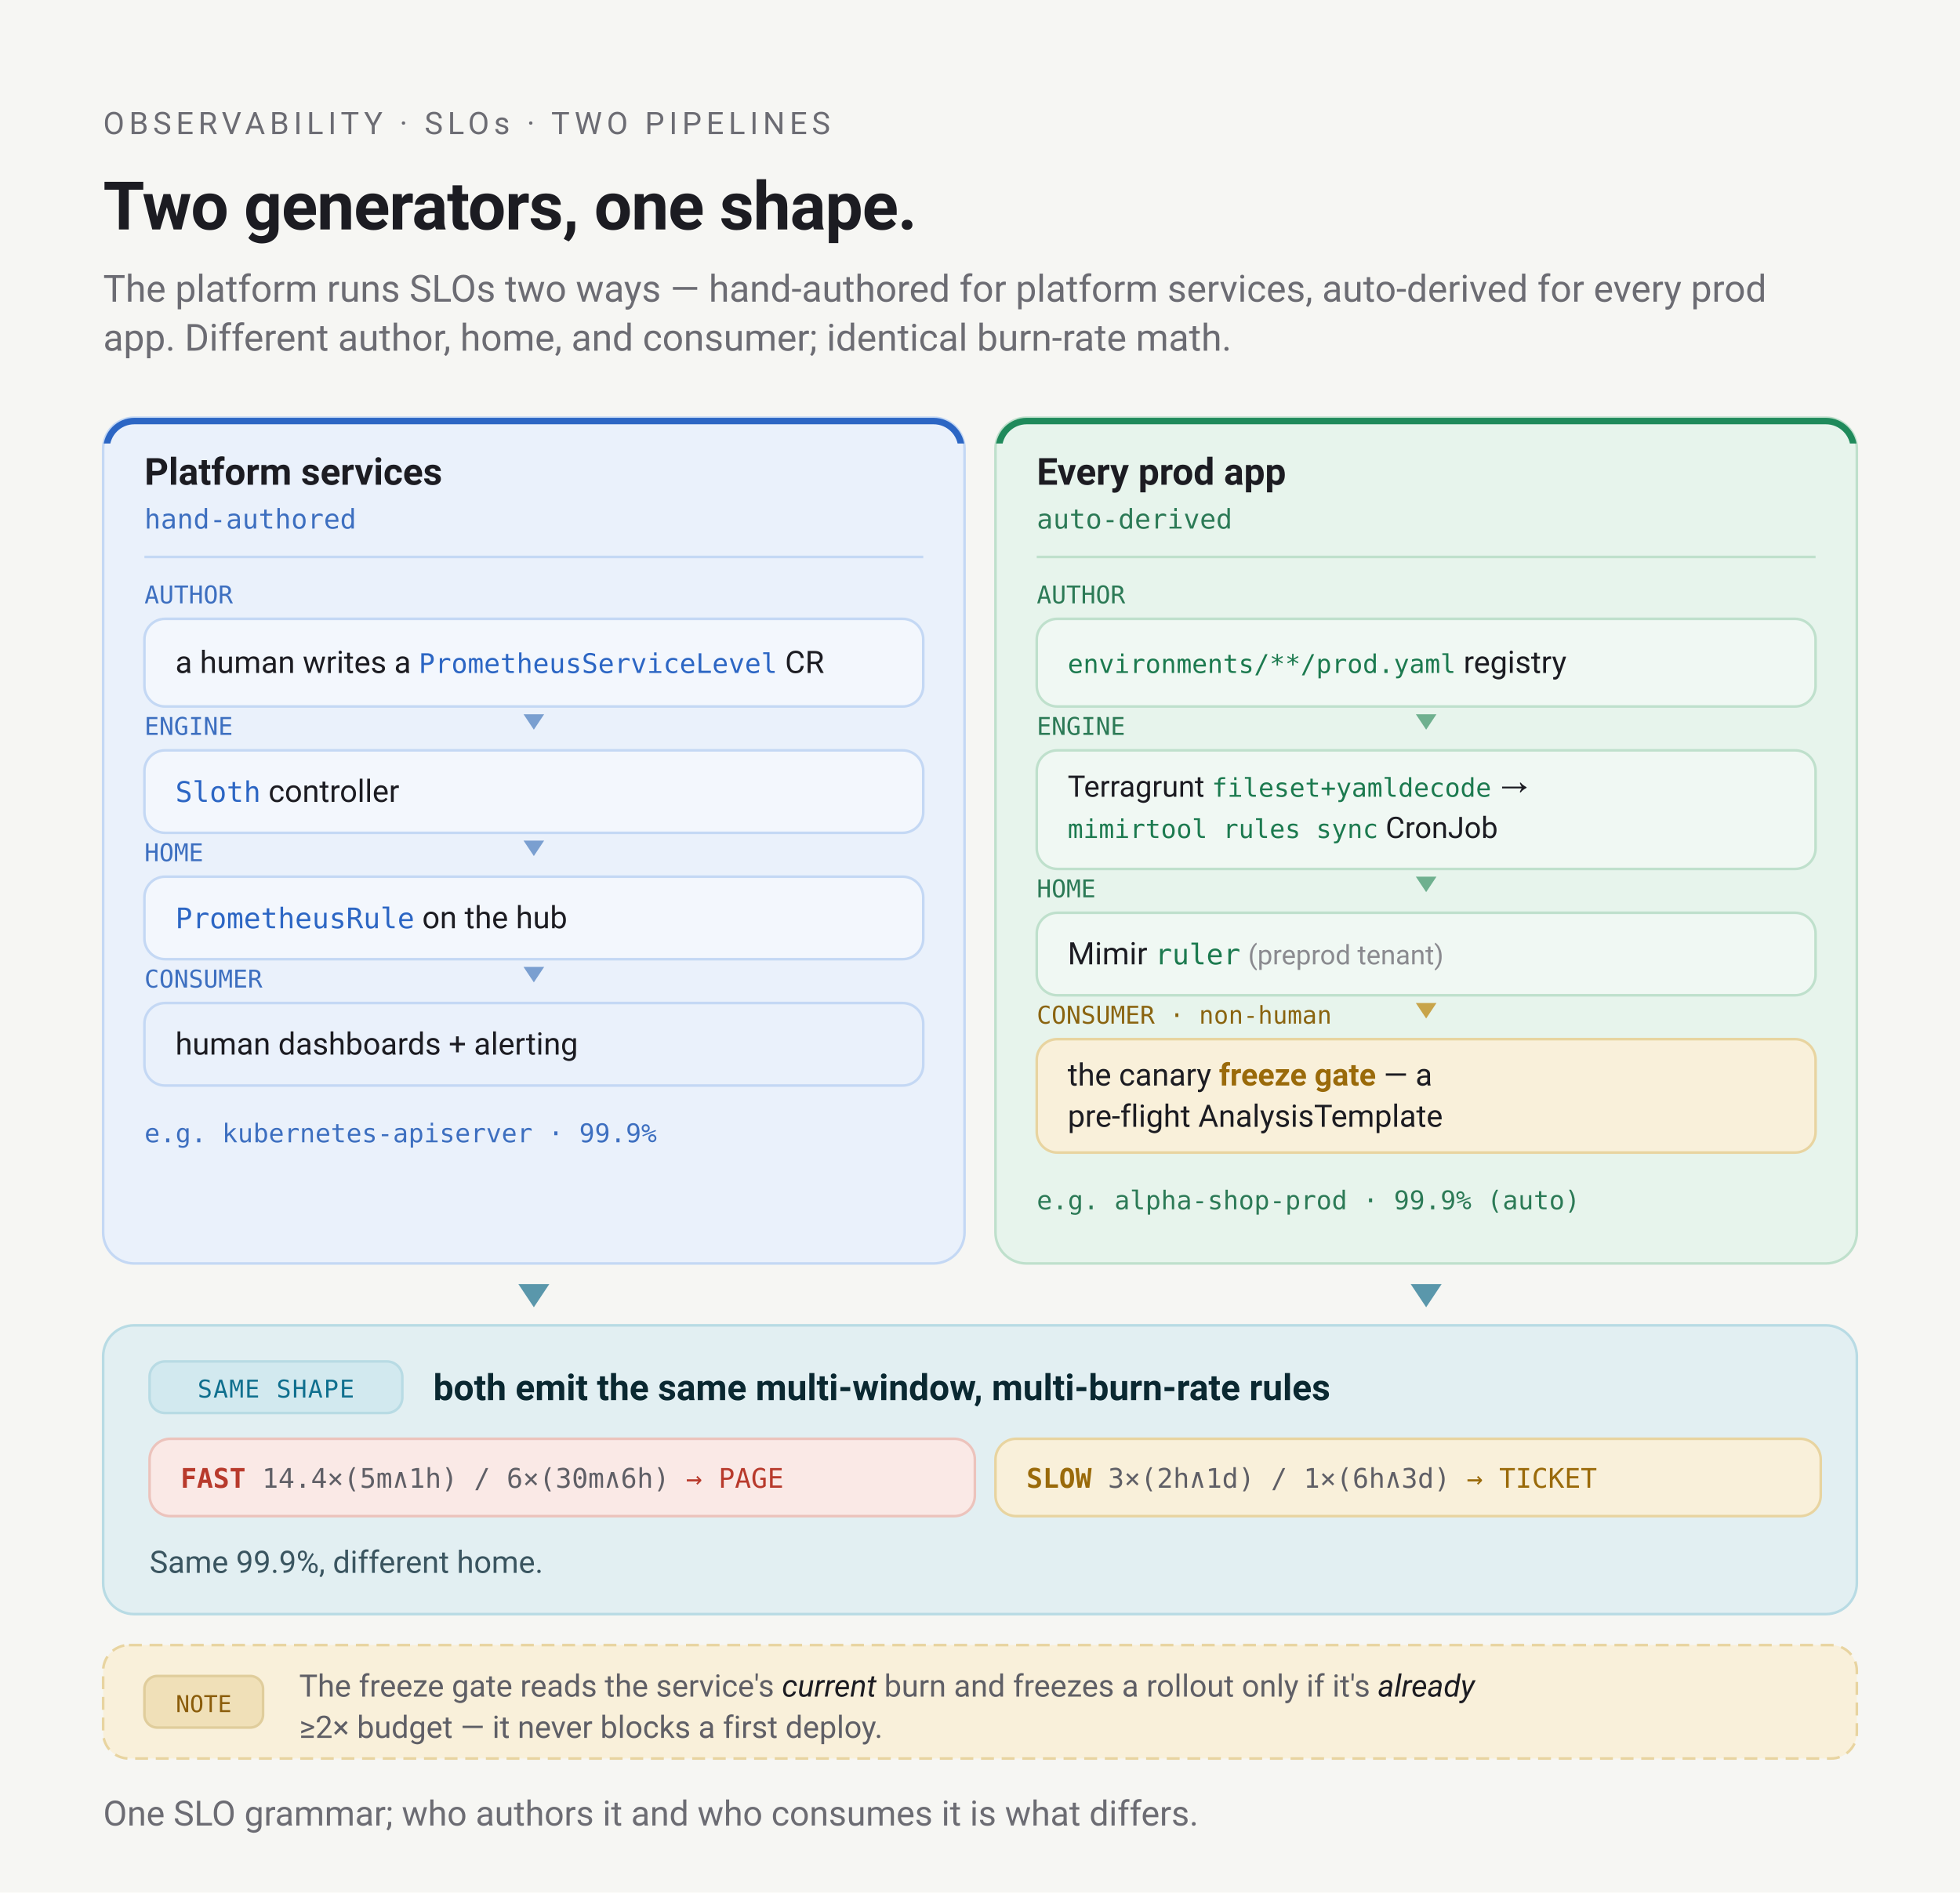
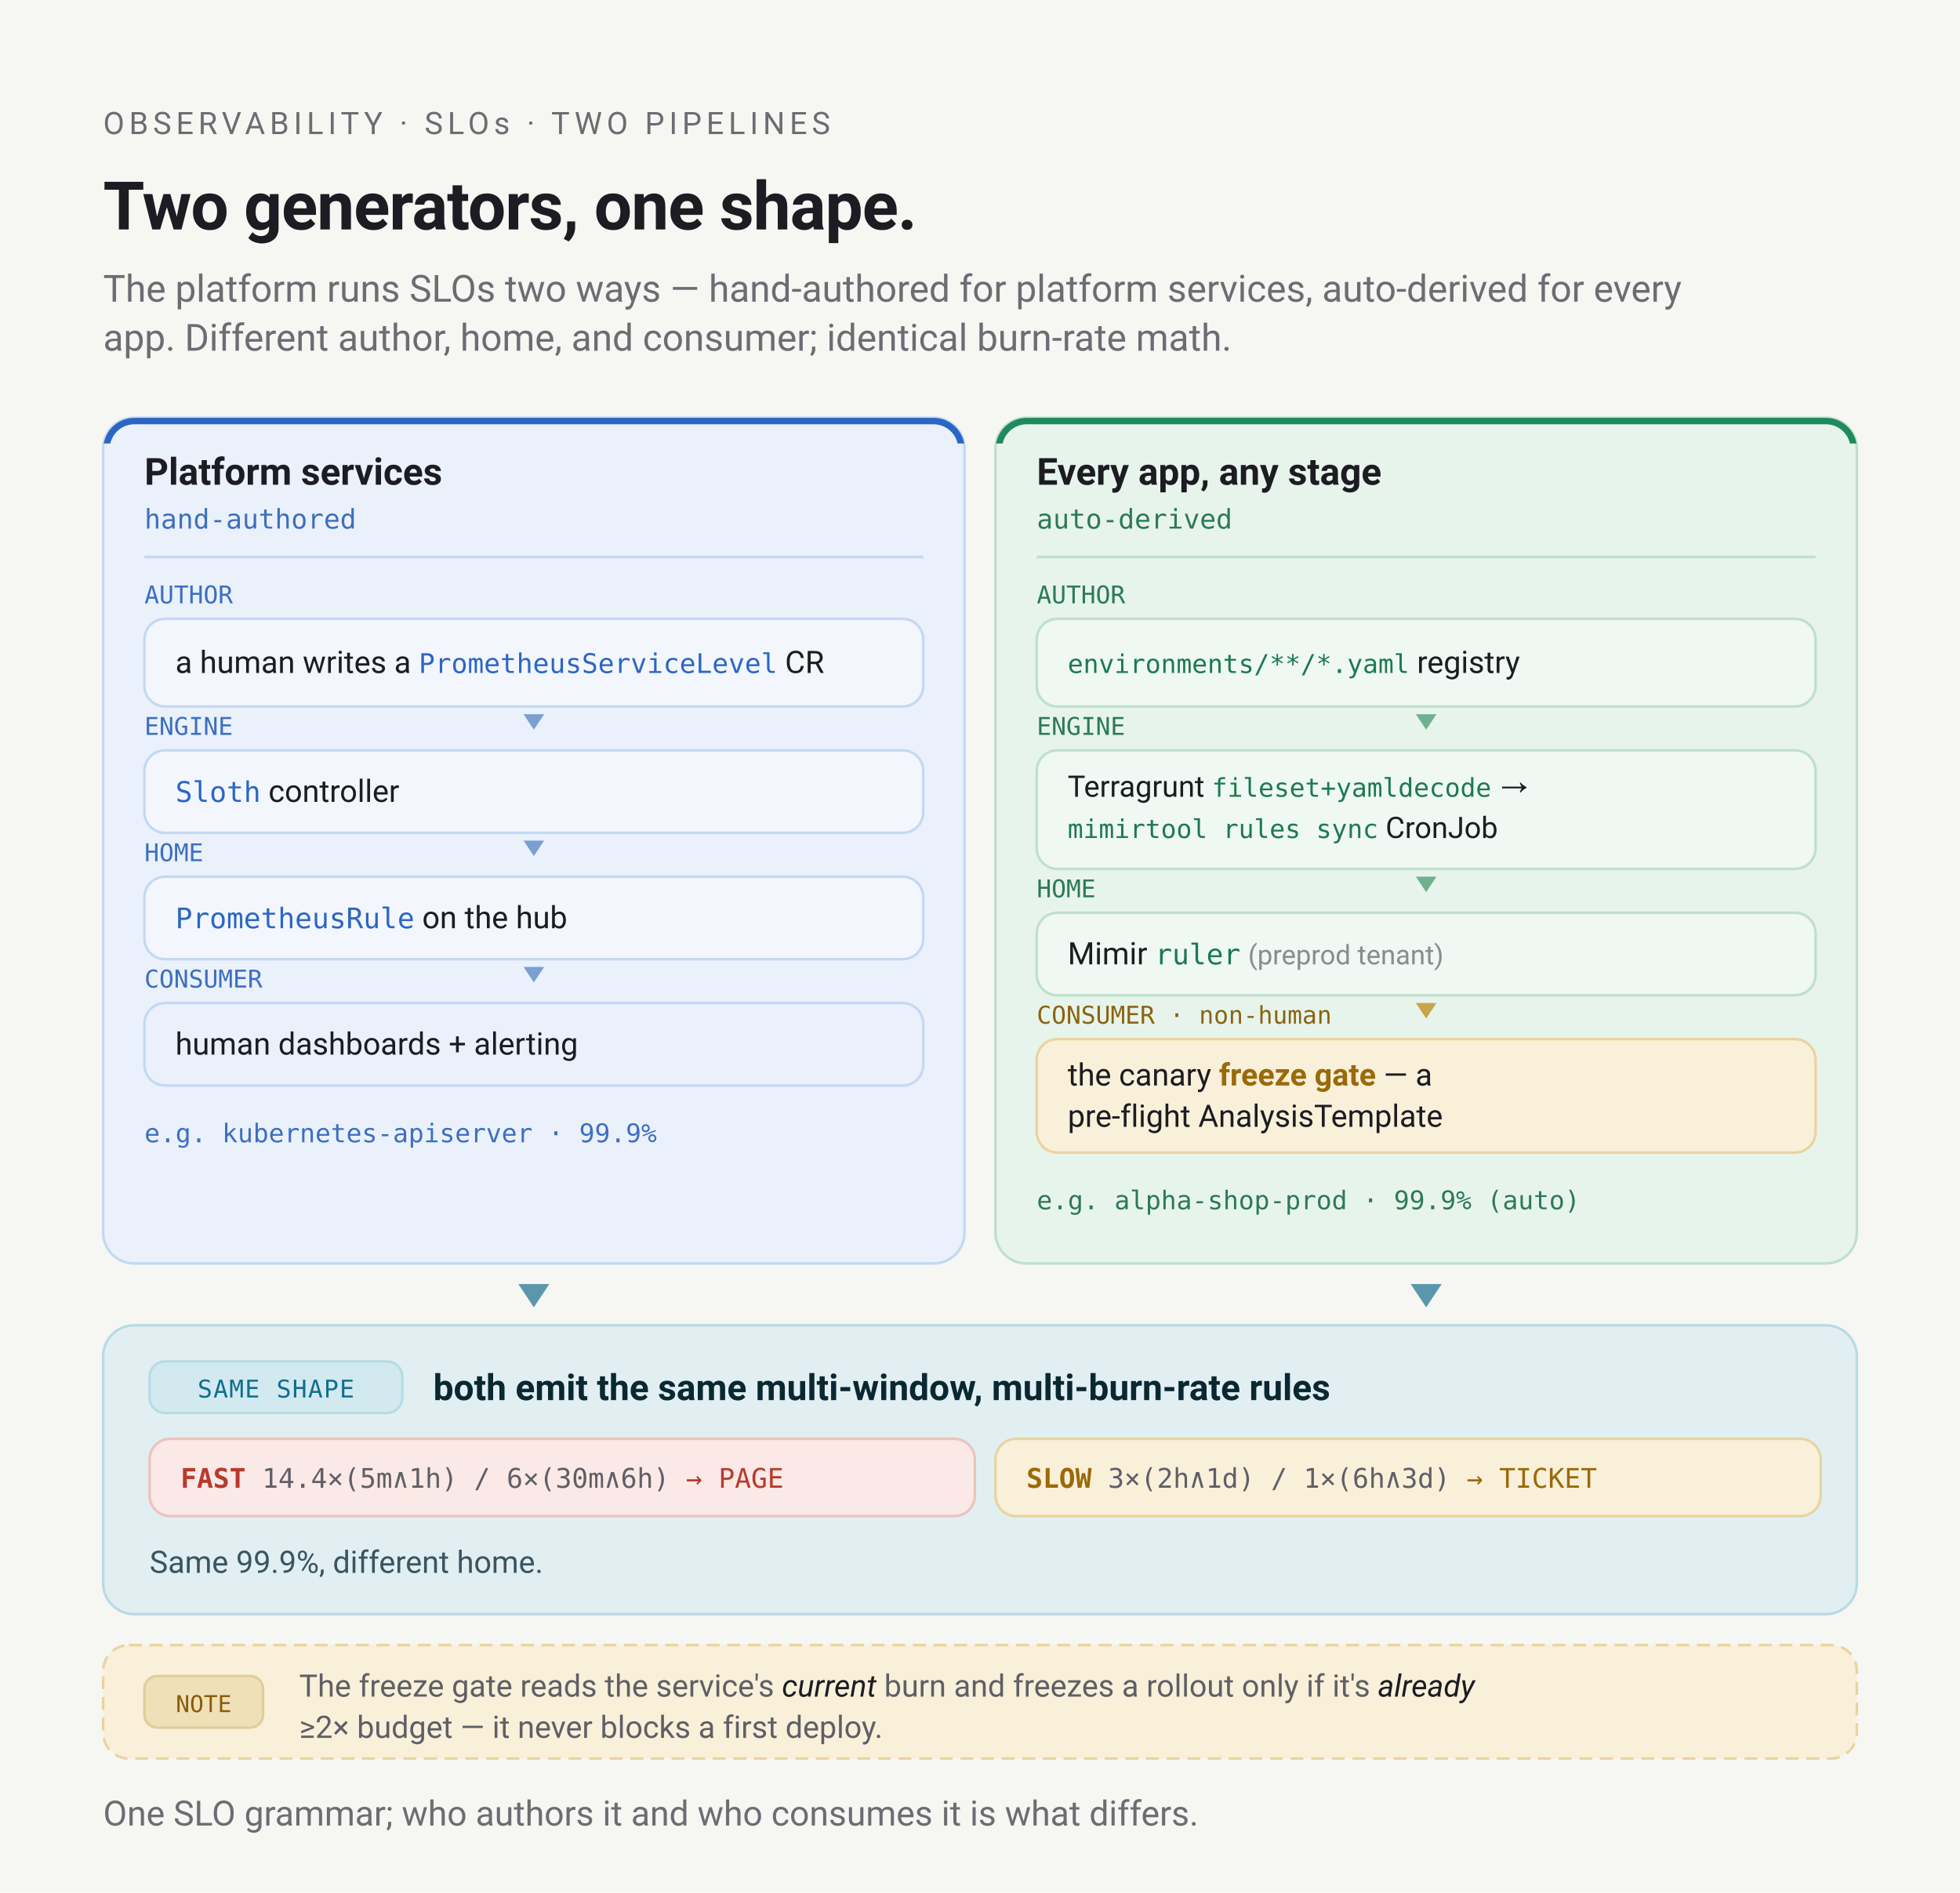
<svg xmlns="http://www.w3.org/2000/svg" viewBox="0 0 760 734" width="760" height="734" font-family="system-ui,-apple-system,'Segoe UI',Roboto,Helvetica,Arial,sans-serif">
  <style>@media(prefers-color-scheme:dark){[fill="#f6f6f3"]{fill:#1b1b18}[stroke="#f6f6f3"]{stroke:#1b1b18}[fill="#6c6c73"]{fill:#898990}[stroke="#6c6c73"]{stroke:#898990}[fill="#1c1c22"]{fill:#dddde3}[stroke="#1c1c22"]{stroke:#dddde3}[fill="#eaf1fb"]{fill:#172f51}[stroke="#eaf1fb"]{stroke:#172f51}[fill="#c4d8f4"]{fill:#1d3a62}[stroke="#c4d8f4"]{stroke:#1d3a62}[fill="#2c66c4"]{fill:#6b98e1}[stroke="#2c66c4"]{stroke:#6b98e1}[fill="#3d6fc0"]{fill:#7fa2d9}[stroke="#3d6fc0"]{stroke:#7fa2d9}[fill="#e7f4ec"]{fill:#224b32}[stroke="#e7f4ec"]{stroke:#224b32}[fill="#bfe0cc"]{fill:#2d5e41}[stroke="#bfe0cc"]{stroke:#2d5e41}[fill="#1f8a5b"]{fill:#40d996}[stroke="#1f8a5b"]{stroke:#40d996}[fill="#2c7a56"]{fill:#54c591}[stroke="#2c7a56"]{stroke:#54c591}[fill="#f3f7fd"]{fill:#162c4d}[stroke="#f3f7fd"]{stroke:#162c4d}[fill="#7a9fd0"]{fill:#94b3db}[stroke="#7a9fd0"]{stroke:#94b3db}[fill="#f0f8f3"]{fill:#21462f}[stroke="#f0f8f3"]{stroke:#21462f}[fill="#1c7a4f"]{fill:#41d893}[stroke="#1c7a4f"]{stroke:#41d893}[fill="#6fb08f"]{fill:#a2cdb7}[stroke="#6fb08f"]{stroke:#a2cdb7}[fill="#8a8a8f"]{fill:#8a8a8f}[stroke="#8a8a8f"]{stroke:#8a8a8f}[fill="#c8a44a"]{fill:#dfc88e}[stroke="#c8a44a"]{stroke:#dfc88e}[fill="#8a6410"]{fill:#ecb02d}[stroke="#8a6410"]{stroke:#ecb02d}[fill="#f9f0da"]{fill:#584619}[stroke="#f9f0da"]{stroke:#584619}[fill="#e8d4a0"]{fill:#e5cc8a}[stroke="#e8d4a0"]{stroke:#e5cc8a}[fill="#9a6a0a"]{fill:#f6b022}[stroke="#9a6a0a"]{stroke:#f6b022}[fill="#5a97ab"]{fill:#96becb}[stroke="#5a97ab"]{stroke:#96becb}[fill="#e2eff2"]{fill:#23464e}[stroke="#e2eff2"]{stroke:#23464e}[fill="#b8dbe4"]{fill:#275966}[stroke="#b8dbe4"]{stroke:#275966}[fill="#d2e9ef"]{fill:#204e5a}[stroke="#d2e9ef"]{stroke:#204e5a}[fill="#0f6f8e"]{fill:#2bbeee}[stroke="#0f6f8e"]{stroke:#2bbeee}[fill="#0a2831"]{fill:#3db7dc}[stroke="#0a2831"]{stroke:#3db7dc}[fill="#fae9e6"]{fill:#532118}[stroke="#fae9e6"]{stroke:#532118}[fill="#ecc3bc"]{fill:#68291e}[stroke="#ecc3bc"]{stroke:#68291e}[fill="#b83a2c"]{fill:#dd6f63}[stroke="#b83a2c"]{stroke:#dd6f63}[fill="#5f5f66"]{fill:#8c8c94}[stroke="#5f5f66"]{stroke:#8c8c94}[fill="#3a5560"]{fill:#6f99aa}[stroke="#3a5560"]{stroke:#6f99aa}[fill="#f0e0b8"]{fill:#68531e}[stroke="#f0e0b8"]{stroke:#68531e}[fill="#e0cd9c"]{fill:#dfc990}[stroke="#e0cd9c"]{stroke:#dfc990}[fill="#8a5c0a"]{fill:#f4aa24}[stroke="#8a5c0a"]{stroke:#f4aa24}}</style>
  <defs>
    <clipPath id="abar0">
      <rect x="39.0" y="161.0" width="336.0" height="11.0" />
    </clipPath>
    <clipPath id="abar1">
      <rect x="385.0" y="161.0" width="336.0" height="11.0" />
    </clipPath>
  </defs>
  <rect class="bg" x="0" y="0" width="760" height="734" fill="#f6f6f3" />
  <text class="muted mono" x="40" y="52" font-size="12" fill="#6c6c73" letter-spacing="1.8px">OBSERVABILITY · SLOs · TWO PIPELINES</text>
  <text class="text" x="40" y="89" font-size="26" fill="#1c1c22" font-weight="600" letter-spacing="-0.3px">Two generators, one shape.</text>
-   <text class="muted" x="40" y="117" font-size="14.5" fill="#6c6c73">The platform runs SLOs two ways — hand-authored for platform services, auto-derived for every prod</text>
+   <text class="muted" x="40" y="117" font-size="14.5" fill="#6c6c73">The platform runs SLOs two ways — hand-authored for platform services, auto-derived for every</text>
  <text class="muted" x="40" y="136" font-size="14.5" fill="#6c6c73">app. Different author, home, and consumer; identical burn-rate math.</text>
  <rect x="40" y="162" width="334" height="328" rx="12" fill="#eaf1fb" stroke="#c4d8f4" stroke-width="1" />
  <rect x="41.3" y="163.3" width="331.5" height="325.5" rx="10.8" fill="none" stroke="#2c66c4" stroke-width="2.5" clip-path="url(#abar0)" />
  <text class="text" x="56" y="188" font-size="14.5" fill="#1c1c22" font-weight="600">Platform services</text>
  <text class="mono" x="56" y="205" font-size="10.5" fill="#3d6fc0" font-family="ui-monospace,Menlo,Consolas,monospace">hand-authored</text>
  <line x1="56" y1="216" x2="358" y2="216" stroke="#c4d8f4" stroke-width="1" />
  <rect x="386" y="162" width="334" height="328" rx="12" fill="#e7f4ec" stroke="#bfe0cc" stroke-width="1" />
  <rect x="387.3" y="163.3" width="331.5" height="325.5" rx="10.8" fill="none" stroke="#1f8a5b" stroke-width="2.5" clip-path="url(#abar1)" />
-   <text class="text" x="402" y="188" font-size="14.5" fill="#1c1c22" font-weight="600">Every prod app</text>
+   <text class="text" x="402" y="188" font-size="14.5" fill="#1c1c22" font-weight="600">Every app, any stage</text>
  <text class="mono" x="402" y="205" font-size="10.5" fill="#2c7a56" font-family="ui-monospace,Menlo,Consolas,monospace">auto-derived</text>
  <line x1="402" y1="216" x2="704" y2="216" stroke="#bfe0cc" stroke-width="1" />
  <text class="mono" x="56" y="234" font-size="9.5" fill="#3d6fc0" font-family="ui-monospace,Menlo,Consolas,monospace">AUTHOR</text>
  <rect x="56" y="240" width="302" height="34" rx="8" fill="#f3f7fd" stroke="#c4d8f4" stroke-width="1" />
  <text x="68" y="261" font-size="12" fill="#1c1c22">a human writes a <tspan class="mono" fill="#2c66c4" font-family="ui-monospace,monospace" font-size="10.5">PrometheusServiceLevel</tspan> CR</text>
  <path d="M203 277 L211 277 L207 283 Z" fill="#7a9fd0" />
  <text class="mono" x="56" y="285" font-size="9.5" fill="#3d6fc0" font-family="ui-monospace,Menlo,Consolas,monospace">ENGINE</text>
  <rect x="56" y="291" width="302" height="32" rx="8" fill="#f3f7fd" stroke="#c4d8f4" stroke-width="1" />
  <text x="68" y="311" font-size="12" fill="#1c1c22">
    <tspan class="mono" fill="#2c66c4" font-family="ui-monospace,monospace" font-size="11">Sloth</tspan> controller</text>
  <path d="M203 326 L211 326 L207 332 Z" fill="#7a9fd0" />
  <text class="mono" x="56" y="334" font-size="9.5" fill="#3d6fc0" font-family="ui-monospace,Menlo,Consolas,monospace">HOME</text>
  <rect x="56" y="340" width="302" height="32" rx="8" fill="#f3f7fd" stroke="#c4d8f4" stroke-width="1" />
  <text x="68" y="360" font-size="12" fill="#1c1c22">
    <tspan class="mono" fill="#2c66c4" font-family="ui-monospace,monospace" font-size="11">PrometheusRule</tspan> on the hub</text>
  <path d="M203 375 L211 375 L207 381 Z" fill="#7a9fd0" />
  <text class="mono" x="56" y="383" font-size="9.5" fill="#3d6fc0" font-family="ui-monospace,Menlo,Consolas,monospace">CONSUMER</text>
  <rect x="56" y="389" width="302" height="32" rx="8" fill="#eaf1fb" stroke="#c4d8f4" stroke-width="1" />
  <text x="68" y="409" font-size="12" fill="#1c1c22">human dashboards + alerting</text>
  <text class="mono" x="56" y="443" font-size="10" fill="#3d6fc0" font-family="ui-monospace,Menlo,Consolas,monospace">e.g. kubernetes-apiserver · 99.9%</text>
  <text class="mono" x="402" y="234" font-size="9.5" fill="#2c7a56" font-family="ui-monospace,Menlo,Consolas,monospace">AUTHOR</text>
  <rect x="402" y="240" width="302" height="34" rx="8" fill="#f0f8f3" stroke="#bfe0cc" stroke-width="1" />
  <text x="414" y="261" font-size="12" fill="#1c1c22">
-     <tspan class="mono" fill="#1c7a4f" font-family="ui-monospace,monospace" font-size="10">environments/**/prod.yaml</tspan> registry</text>
+     <tspan class="mono" fill="#1c7a4f" font-family="ui-monospace,monospace" font-size="10">environments/**/*.yaml</tspan> registry</text>
  <path d="M549 277 L557 277 L553 283 Z" fill="#6fb08f" />
  <text class="mono" x="402" y="285" font-size="9.5" fill="#2c7a56" font-family="ui-monospace,Menlo,Consolas,monospace">ENGINE</text>
  <rect x="402" y="291" width="302" height="46" rx="8" fill="#f0f8f3" stroke="#bfe0cc" stroke-width="1" />
  <text x="414" y="309" font-size="11.5" fill="#1c1c22">Terragrunt <tspan class="mono" fill="#1c7a4f" font-family="ui-monospace,monospace" font-size="10">fileset+yamldecode</tspan> →</text>
  <text x="414" y="325" font-size="11.5" fill="#1c1c22">
    <tspan class="mono" fill="#1c7a4f" font-family="ui-monospace,monospace" font-size="10">mimirtool rules sync</tspan> CronJob</text>
  <path d="M549 340 L557 340 L553 346 Z" fill="#6fb08f" />
  <text class="mono" x="402" y="348" font-size="9.5" fill="#2c7a56" font-family="ui-monospace,Menlo,Consolas,monospace">HOME</text>
  <rect x="402" y="354" width="302" height="32" rx="8" fill="#f0f8f3" stroke="#bfe0cc" stroke-width="1" />
  <text x="414" y="374" font-size="12" fill="#1c1c22">Mimir <tspan class="mono" fill="#1c7a4f" font-family="ui-monospace,monospace" font-size="11">ruler</tspan>
    <tspan fill="#8a8a8f" font-size="10.5">(preprod tenant)</tspan>
  </text>
  <path d="M549 389 L557 389 L553 395 Z" fill="#c8a44a" />
  <text class="mono" x="402" y="397" font-size="9.5" fill="#8a6410" font-family="ui-monospace,Menlo,Consolas,monospace">CONSUMER · non-human</text>
  <rect x="402" y="403" width="302" height="44" rx="8" fill="#f9f0da" stroke="#e8d4a0" stroke-width="1" />
  <text x="414" y="421" font-size="12" fill="#1c1c22">the canary <tspan font-weight="600" fill="#9a6a0a">freeze gate</tspan> — a</text>
  <text x="414" y="437" font-size="12" fill="#1c1c22">pre-flight AnalysisTemplate</text>
  <text class="mono" x="402" y="469" font-size="10" fill="#2c7a56" font-family="ui-monospace,Menlo,Consolas,monospace">e.g. alpha-shop-prod · 99.9% (auto)</text>
  <path d="M201 498 L213 498 L207 507 Z" fill="#5a97ab" />
  <path d="M547 498 L559 498 L553 507 Z" fill="#5a97ab" />
  <rect x="40" y="514" width="680" height="112" rx="12" fill="#e2eff2" stroke="#b8dbe4" stroke-width="1" />
  <rect x="58" y="528" width="98" height="20" rx="6" fill="#d2e9ef" stroke="#b8dbe4" stroke-width="1" />
  <text class="mono" x="107" y="542" font-size="9.5" fill="#0f6f8e" text-anchor="middle" letter-spacing="0.4px" font-family="ui-monospace,Menlo,Consolas,monospace">SAME SHAPE</text>
  <text class="text" x="168" y="543" font-size="14" fill="#0a2831" font-weight="600">both emit the same multi-window, multi-burn-rate rules</text>
  <rect x="58" y="558" width="320" height="30" rx="8" fill="#fae9e6" stroke="#ecc3bc" stroke-width="1" />
  <text x="70" y="577" font-size="10.5" font-family="ui-monospace,Menlo,Consolas,monospace">
    <tspan fill="#b83a2c" font-weight="600">FAST</tspan>
    <tspan fill="#5f5f66">14.4×(5m∧1h) / 6×(30m∧6h)</tspan>
    <tspan fill="#b83a2c">→ PAGE</tspan>
  </text>
  <rect x="386" y="558" width="320" height="30" rx="8" fill="#f9f0da" stroke="#e8d4a0" stroke-width="1" />
  <text x="398" y="577" font-size="10.5" font-family="ui-monospace,Menlo,Consolas,monospace">
    <tspan fill="#9a6a0a" font-weight="600">SLOW</tspan>
    <tspan fill="#5f5f66">3×(2h∧1d) / 1×(6h∧3d)</tspan>
    <tspan fill="#9a6a0a">→ TICKET</tspan>
  </text>
  <text class="muted" x="58" y="610" font-size="12" fill="#3a5560">Same 99.9%, different home.</text>
  <rect x="40" y="638" width="680" height="44" rx="10" fill="#f9f0da" stroke="#e8d4a0" stroke-width="1" stroke-dasharray="5 3" />
  <rect x="56" y="650" width="46" height="20" rx="5" fill="#f0e0b8" stroke="#e0cd9c" stroke-width="1" />
  <text class="mono" x="79" y="664" font-size="9" fill="#8a5c0a" text-anchor="middle" font-family="ui-monospace,Menlo,Consolas,monospace">NOTE</text>
  <text class="muted" x="116" y="658" font-size="12" fill="#5f5f66">The freeze gate reads the service's <tspan fill="#1c1c22" font-style="italic">current</tspan> burn and freezes a rollout only if it's <tspan fill="#1c1c22" font-style="italic">already</tspan>
  </text>
  <text class="muted" x="116" y="674" font-size="12" fill="#5f5f66">≥2× budget — it never blocks a first deploy.</text>
  <text class="muted" x="40" y="708" font-size="13.5" fill="#6c6c73">One SLO grammar; who authors it and who consumes it is what differs.</text>
</svg>
